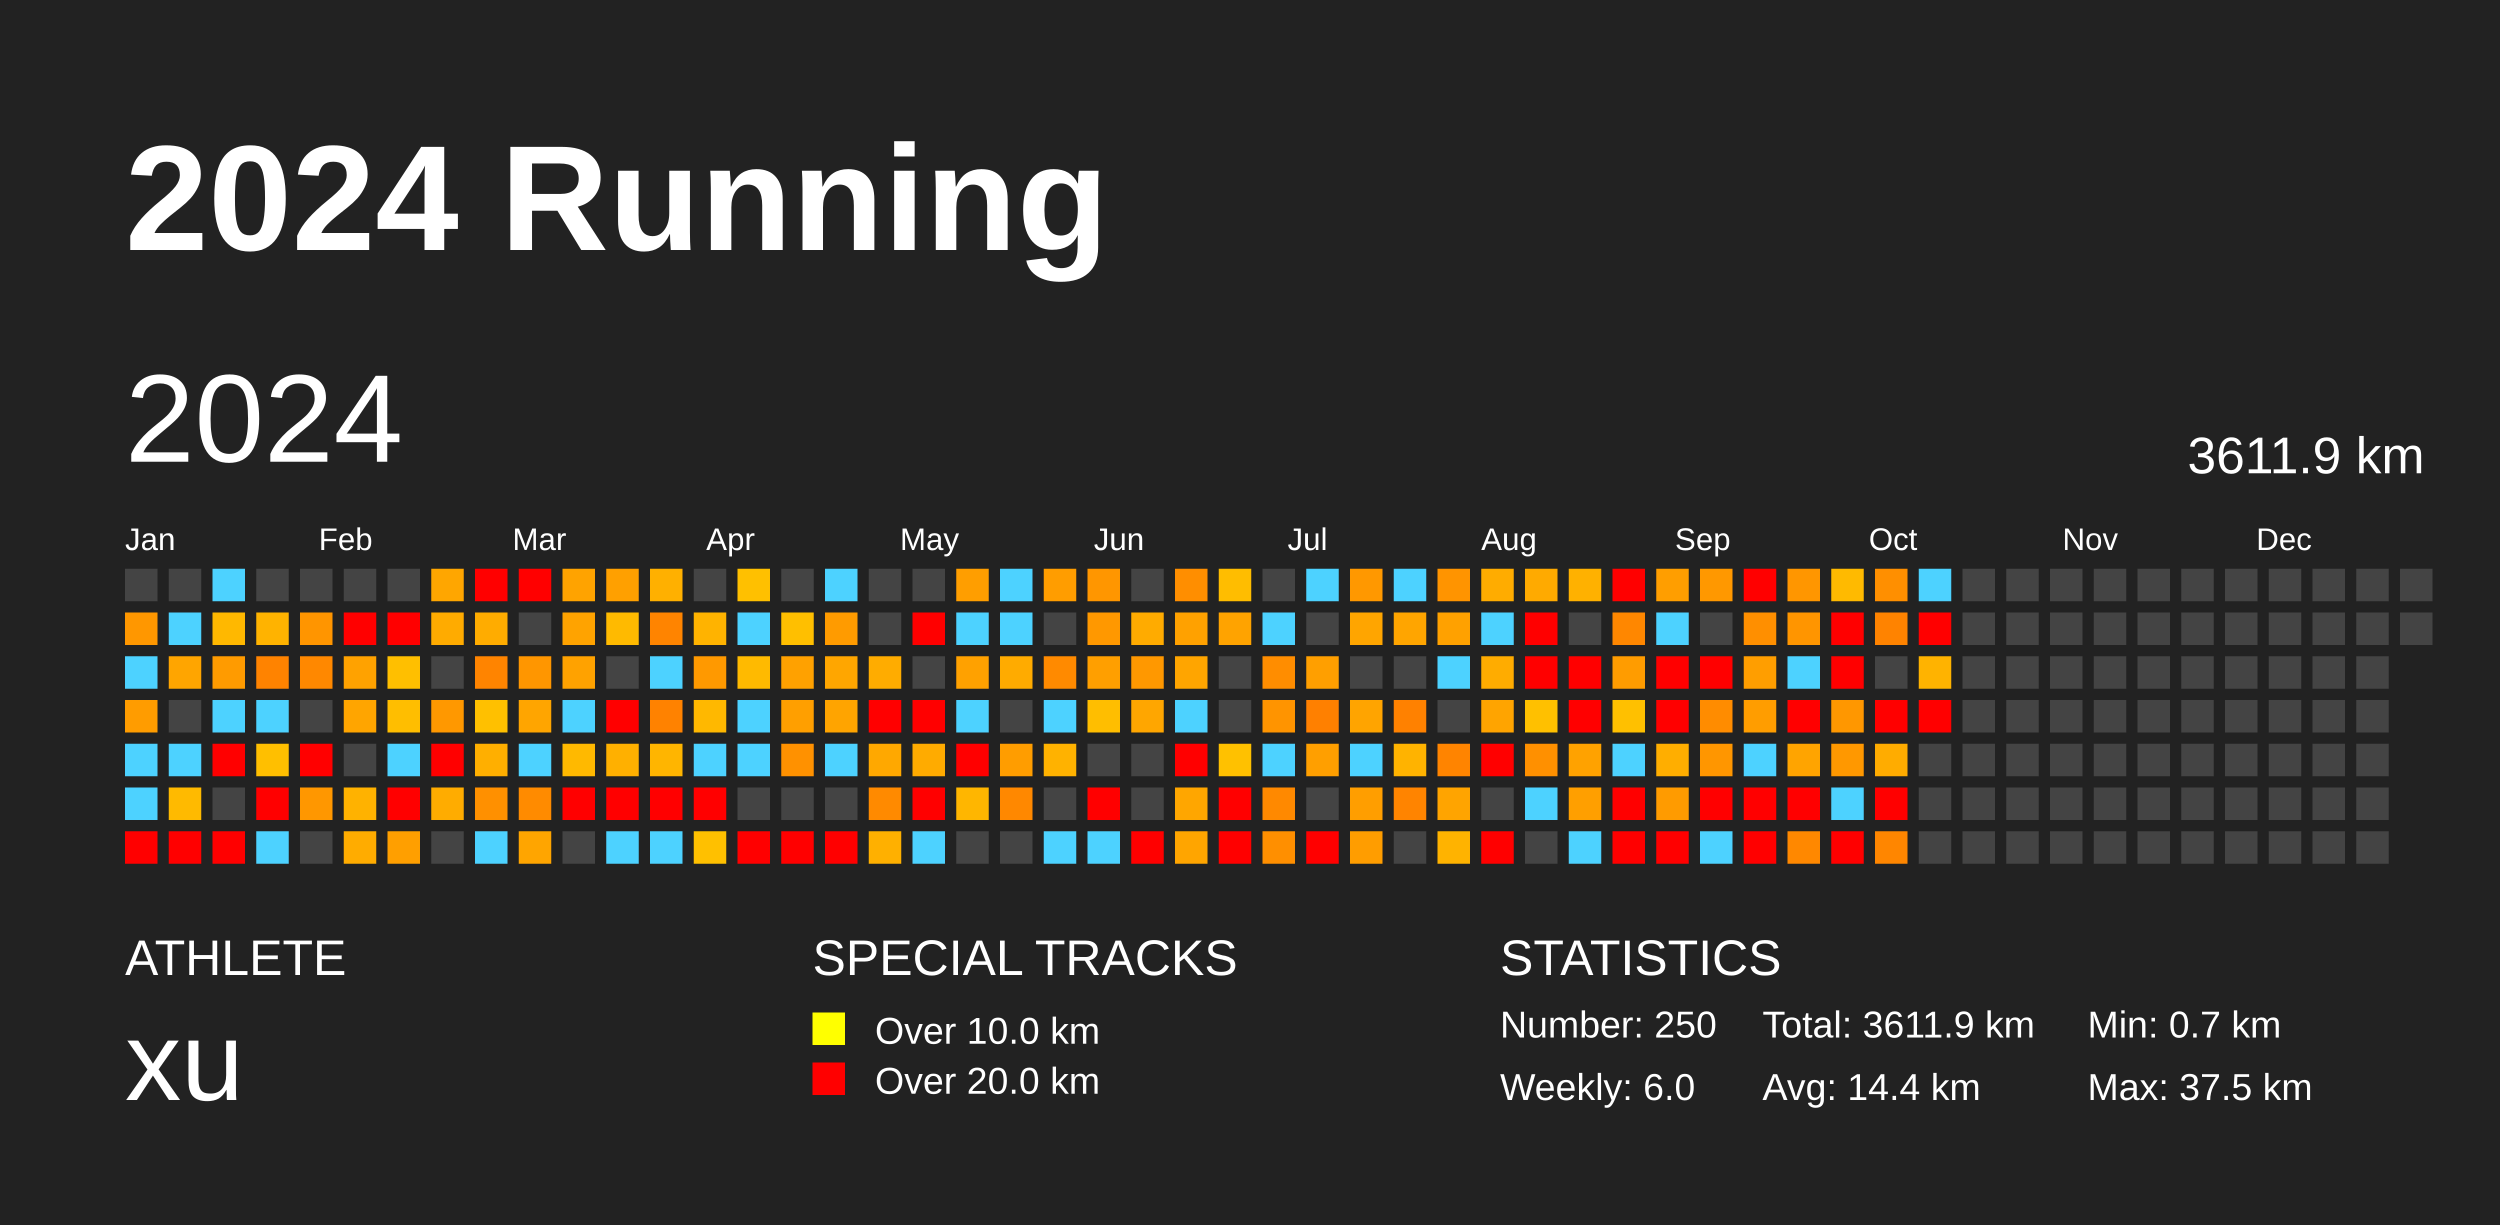
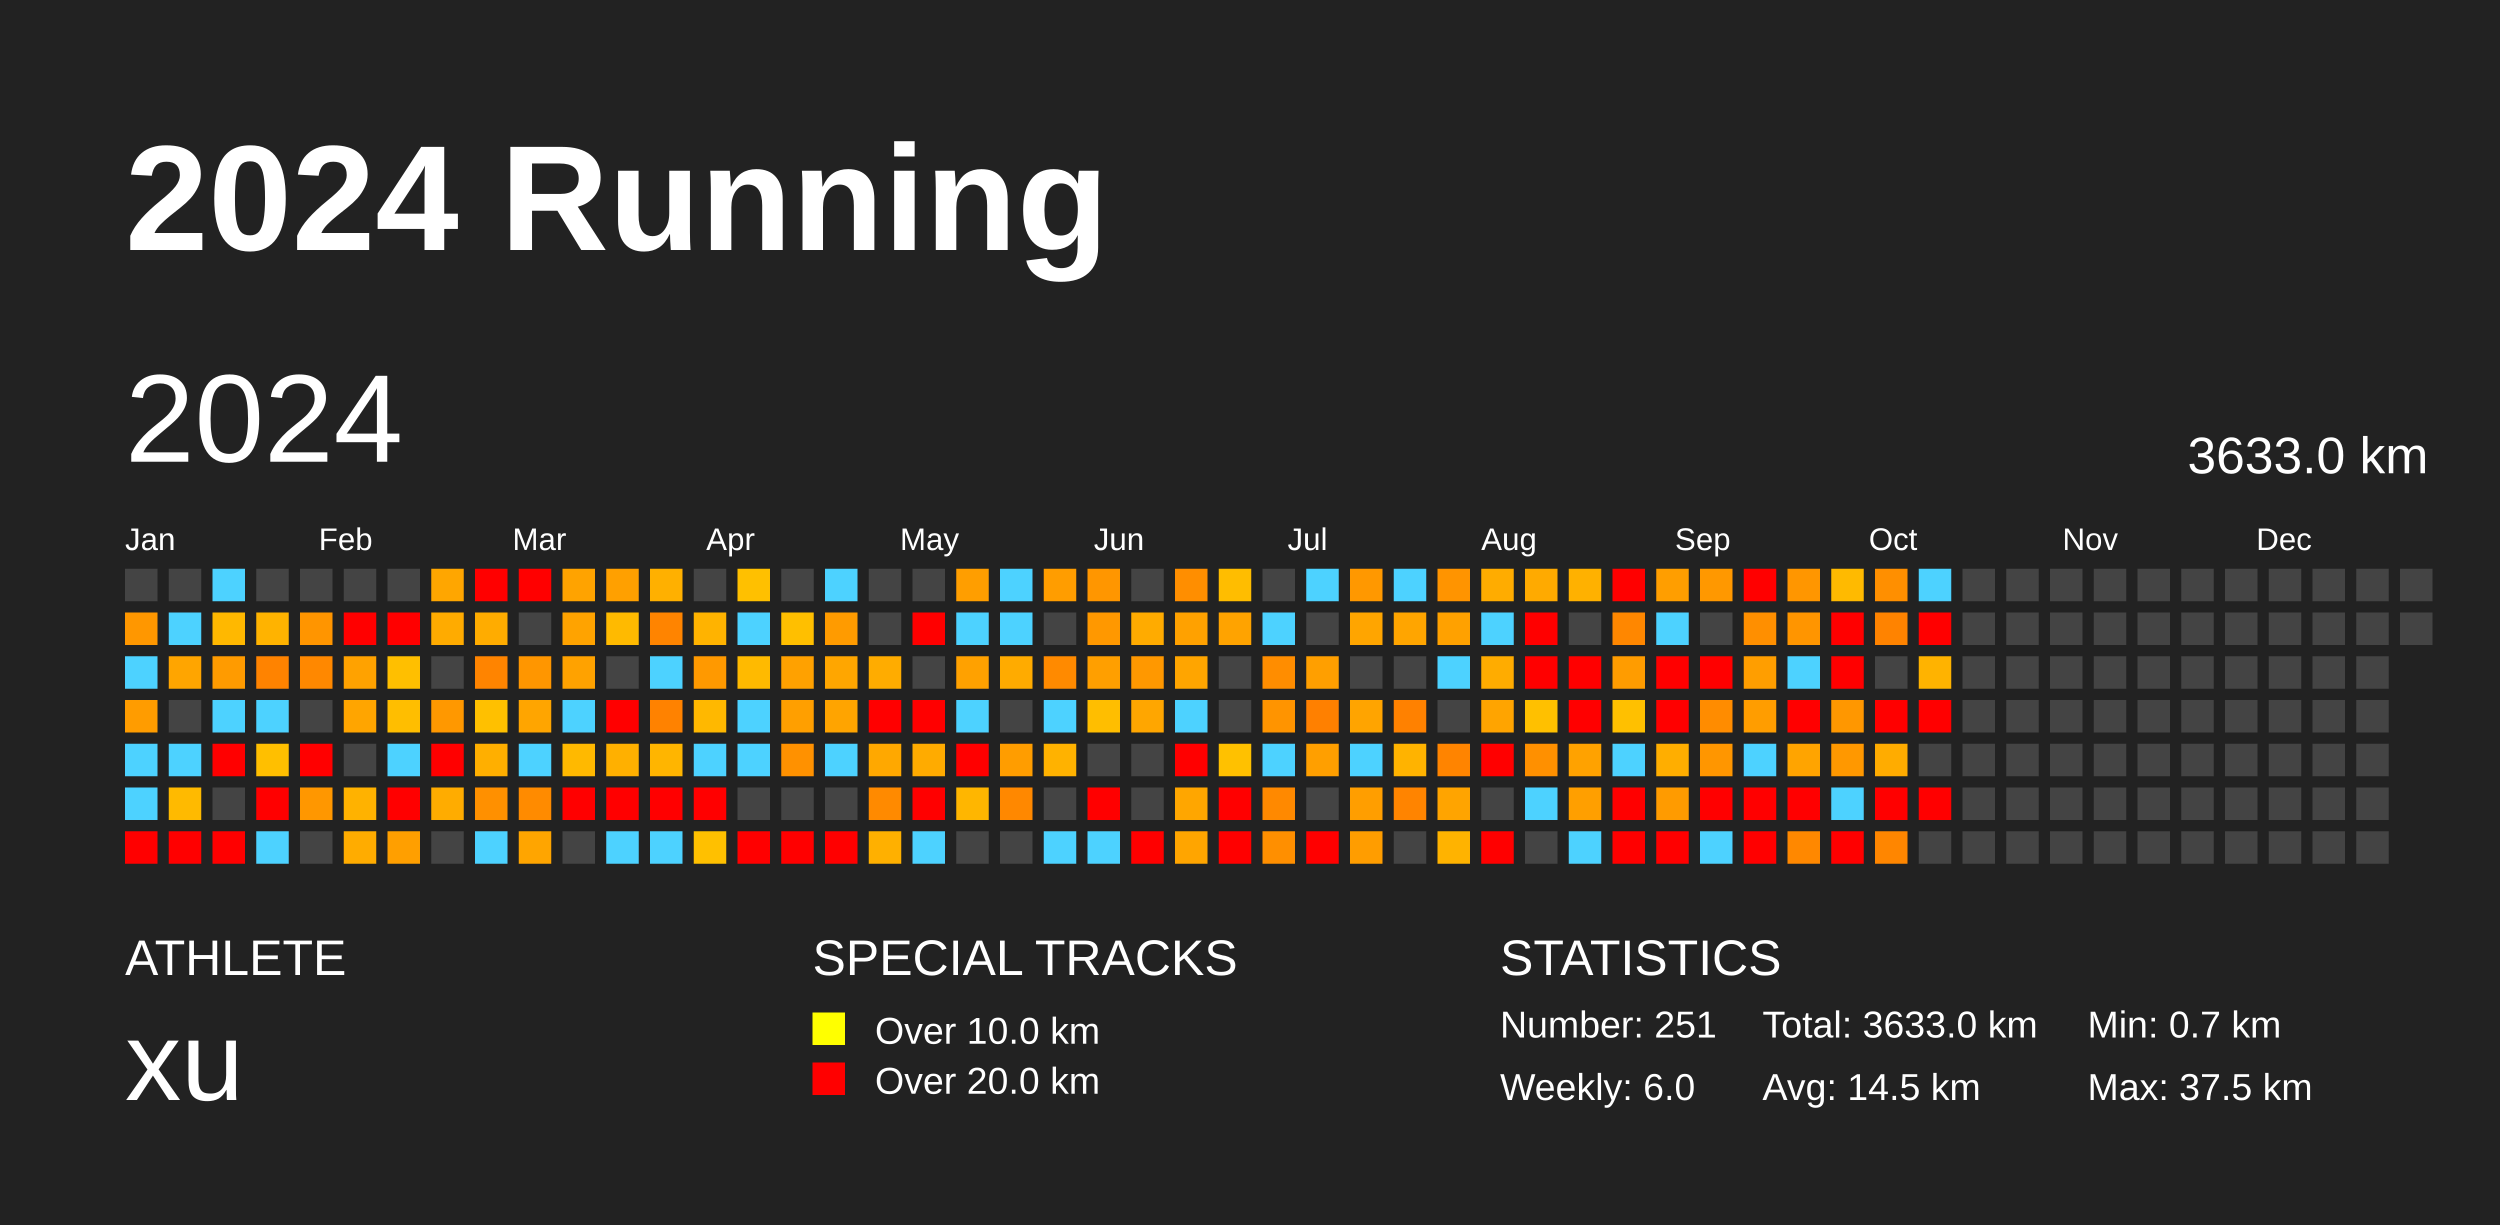
<svg xmlns="http://www.w3.org/2000/svg" baseProfile="full" height="98mm" version="1.1" viewBox="0,0,200,98" width="200mm">
  <defs />
  <rect fill="#222222" height="98" width="200" x="0" y="0" />
  <text fill="#FFFFFF" style="font-size:12px; font-family:Arial; font-weight:bold;" x="10" y="20">2024 Running</text>
  <text fill="#FFFFFF" style="font-size:4px; font-family:Arial" x="10" y="78">ATHLETE</text>
  <text fill="#FFFFFF" style="font-size:9px; font-family:Arial" x="10" y="88">xu</text>
  <text fill="#FFFFFF" style="font-size:4px; font-family:Arial" x="65" y="78">SPECIAL TRACKS</text>
  <rect fill="yellow" height="2.6" width="2.6" x="65" y="81" />
  <text fill="#FFFFFF" style="font-size:3px; font-family:Arial" x="70" y="83.5">Over 10.0 km</text>
  <rect fill="red" height="2.6" width="2.6" x="65" y="85" />
  <text fill="#FFFFFF" style="font-size:3px; font-family:Arial" x="70" y="87.5">Over 20.0 km</text>
  <text fill="#FFFFFF" style="font-size:4px; font-family:Arial" x="120" y="78">STATISTICS</text>
-   <text fill="#FFFFFF" style="font-size:3px; font-family:Arial" x="120" y="83">Number: 250</text>
+   <text fill="#FFFFFF" style="font-size:3px; font-family:Arial" x="120" y="83">Number: 251</text>
  <text fill="#FFFFFF" style="font-size:3px; font-family:Arial" x="120" y="88">Weekly: 6.0</text>
-   <text fill="#FFFFFF" style="font-size:3px; font-family:Arial" x="141" y="83">Total: 3611.9 km</text>
-   <text fill="#FFFFFF" style="font-size:3px; font-family:Arial" x="141" y="88">Avg: 14.4 km</text>
+   <text fill="#FFFFFF" style="font-size:3px; font-family:Arial" x="141" y="83">Total: 3633.0 km</text>
+   <text fill="#FFFFFF" style="font-size:3px; font-family:Arial" x="141" y="88">Avg: 14.5 km</text>
  <text fill="#FFFFFF" style="font-size:3px; font-family:Arial" x="167" y="83">Min: 0.7 km</text>
  <text fill="#FFFFFF" style="font-size:3px; font-family:Arial" x="167" y="88">Max: 37.5 km</text>
  <text dominant-baseline="hanging" fill="#FFFFFF" style="font-size:10.0px; font-family:Arial;" x="10" y="30">2024</text>
-   <text dominant-baseline="hanging" fill="#FFFFFF" style="font-size:4.125px; font-family:Arial;" x="175" y="35">3611.9 km</text>
+   <text dominant-baseline="hanging" fill="#FFFFFF" style="font-size:4.125px; font-family:Arial;" x="175" y="35">3633.0 km</text>
  <text fill="#FFFFFF" style="font-size:2.5px; font-family:Arial" x="10.0" y="44">Jan</text>
  <text fill="#FFFFFF" style="font-size:2.5px; font-family:Arial" x="25.5" y="44">Feb</text>
  <text fill="#FFFFFF" style="font-size:2.5px; font-family:Arial" x="41.0" y="44">Mar</text>
  <text fill="#FFFFFF" style="font-size:2.5px; font-family:Arial" x="56.5" y="44">Apr</text>
  <text fill="#FFFFFF" style="font-size:2.5px; font-family:Arial" x="72.0" y="44">May</text>
  <text fill="#FFFFFF" style="font-size:2.5px; font-family:Arial" x="87.5" y="44">Jun</text>
  <text fill="#FFFFFF" style="font-size:2.5px; font-family:Arial" x="103.0" y="44">Jul</text>
  <text fill="#FFFFFF" style="font-size:2.5px; font-family:Arial" x="118.5" y="44">Aug</text>
  <text fill="#FFFFFF" style="font-size:2.5px; font-family:Arial" x="134.0" y="44">Sep</text>
  <text fill="#FFFFFF" style="font-size:2.5px; font-family:Arial" x="149.5" y="44">Oct</text>
  <text fill="#FFFFFF" style="font-size:2.5px; font-family:Arial" x="165.0" y="44">Nov</text>
  <text fill="#FFFFFF" style="font-size:2.5px; font-family:Arial" x="180.5" y="44">Dec</text>
  <rect fill="#444444" height="2.6" width="2.6" x="10.0" y="45.5" />
  <rect fill="#ff9700" height="2.6" width="2.6" x="10.0" y="49.0" />
  <rect fill="#4dd2ff" height="2.6" width="2.6" x="10.0" y="52.5" />
  <rect fill="#ff9c00" height="2.6" width="2.6" x="10.0" y="56.0" />
  <rect fill="#4dd2ff" height="2.6" width="2.6" x="10.0" y="59.5" />
  <rect fill="#4dd2ff" height="2.6" width="2.6" x="10.0" y="63.0" />
  <rect fill="red" height="2.6" width="2.6" x="10.0" y="66.5" />
  <rect fill="#444444" height="2.6" width="2.6" x="13.5" y="45.5" />
  <rect fill="#4dd2ff" height="2.6" width="2.6" x="13.5" y="49.0" />
  <rect fill="#ffa500" height="2.6" width="2.6" x="13.5" y="52.5" />
  <rect fill="#444444" height="2.6" width="2.6" x="13.5" y="56.0" />
  <rect fill="#4dd2ff" height="2.6" width="2.6" x="13.5" y="59.5" />
  <rect fill="#ffba00" height="2.6" width="2.6" x="13.5" y="63.0" />
  <rect fill="red" height="2.6" width="2.6" x="13.5" y="66.5" />
  <rect fill="#4dd2ff" height="2.6" width="2.6" x="17.0" y="45.5" />
  <rect fill="#ffb800" height="2.6" width="2.6" x="17.0" y="49.0" />
  <rect fill="#ff9b00" height="2.6" width="2.6" x="17.0" y="52.5" />
  <rect fill="#4dd2ff" height="2.6" width="2.6" x="17.0" y="56.0" />
  <rect fill="red" height="2.6" width="2.6" x="17.0" y="59.5" />
  <rect fill="#444444" height="2.6" width="2.6" x="17.0" y="63.0" />
  <rect fill="red" height="2.6" width="2.6" x="17.0" y="66.5" />
  <rect fill="#444444" height="2.6" width="2.6" x="20.5" y="45.5" />
  <rect fill="#ffb300" height="2.6" width="2.6" x="20.5" y="49.0" />
  <rect fill="#ff8300" height="2.6" width="2.6" x="20.5" y="52.5" />
  <rect fill="#4dd2ff" height="2.6" width="2.6" x="20.5" y="56.0" />
  <rect fill="#ffbf00" height="2.6" width="2.6" x="20.5" y="59.5" />
  <rect fill="red" height="2.6" width="2.6" x="20.5" y="63.0" />
  <rect fill="#4dd2ff" height="2.6" width="2.6" x="20.5" y="66.5" />
  <rect fill="#444444" height="2.6" width="2.6" x="24.0" y="45.5" />
  <rect fill="#ff9500" height="2.6" width="2.6" x="24.0" y="49.0" />
  <rect fill="#ff8800" height="2.6" width="2.6" x="24.0" y="52.5" />
  <rect fill="#444444" height="2.6" width="2.6" x="24.0" y="56.0" />
  <rect fill="red" height="2.6" width="2.6" x="24.0" y="59.5" />
  <rect fill="#ff9700" height="2.6" width="2.6" x="24.0" y="63.0" />
  <rect fill="#444444" height="2.6" width="2.6" x="24.0" y="66.5" />
  <rect fill="#444444" height="2.6" width="2.6" x="27.5" y="45.5" />
  <rect fill="red" height="2.6" width="2.6" x="27.5" y="49.0" />
  <rect fill="#ffa200" height="2.6" width="2.6" x="27.5" y="52.5" />
  <rect fill="#ffa500" height="2.6" width="2.6" x="27.5" y="56.0" />
  <rect fill="#444444" height="2.6" width="2.6" x="27.5" y="59.5" />
  <rect fill="#ffb200" height="2.6" width="2.6" x="27.5" y="63.0" />
  <rect fill="#ffac00" height="2.6" width="2.6" x="27.5" y="66.5" />
  <rect fill="#444444" height="2.6" width="2.6" x="31.0" y="45.5" />
  <rect fill="red" height="2.6" width="2.6" x="31.0" y="49.0" />
  <rect fill="#ffbf00" height="2.6" width="2.6" x="31.0" y="52.5" />
  <rect fill="#ffbe00" height="2.6" width="2.6" x="31.0" y="56.0" />
  <rect fill="#4dd2ff" height="2.6" width="2.6" x="31.0" y="59.5" />
  <rect fill="red" height="2.6" width="2.6" x="31.0" y="63.0" />
  <rect fill="#ff9f00" height="2.6" width="2.6" x="31.0" y="66.5" />
  <rect fill="#ffa600" height="2.6" width="2.6" x="34.5" y="45.5" />
  <rect fill="#ffab00" height="2.6" width="2.6" x="34.5" y="49.0" />
  <rect fill="#444444" height="2.6" width="2.6" x="34.5" y="52.5" />
  <rect fill="#ff9800" height="2.6" width="2.6" x="34.5" y="56.0" />
  <rect fill="red" height="2.6" width="2.6" x="34.5" y="59.5" />
  <rect fill="#ffac00" height="2.6" width="2.6" x="34.5" y="63.0" />
  <rect fill="#444444" height="2.6" width="2.6" x="34.5" y="66.5" />
  <rect fill="red" height="2.6" width="2.6" x="38.0" y="45.5" />
  <rect fill="#ffac00" height="2.6" width="2.6" x="38.0" y="49.0" />
  <rect fill="#ff8400" height="2.6" width="2.6" x="38.0" y="52.5" />
  <rect fill="#ffc000" height="2.6" width="2.6" x="38.0" y="56.0" />
  <rect fill="#ffaf00" height="2.6" width="2.6" x="38.0" y="59.5" />
  <rect fill="#ff9000" height="2.6" width="2.6" x="38.0" y="63.0" />
  <rect fill="#4dd2ff" height="2.6" width="2.6" x="38.0" y="66.5" />
  <rect fill="red" height="2.6" width="2.6" x="41.5" y="45.5" />
  <rect fill="#444444" height="2.6" width="2.6" x="41.5" y="49.0" />
  <rect fill="#ff9600" height="2.6" width="2.6" x="41.5" y="52.5" />
  <rect fill="#ffa500" height="2.6" width="2.6" x="41.5" y="56.0" />
  <rect fill="#4dd2ff" height="2.6" width="2.6" x="41.5" y="59.5" />
  <rect fill="#ff8b00" height="2.6" width="2.6" x="41.5" y="63.0" />
  <rect fill="#ffa500" height="2.6" width="2.6" x="41.5" y="66.5" />
  <rect fill="#ffa300" height="2.6" width="2.6" x="45.0" y="45.5" />
  <rect fill="#ffa300" height="2.6" width="2.6" x="45.0" y="49.0" />
  <rect fill="#ffa200" height="2.6" width="2.6" x="45.0" y="52.5" />
  <rect fill="#4dd2ff" height="2.6" width="2.6" x="45.0" y="56.0" />
  <rect fill="#ffb900" height="2.6" width="2.6" x="45.0" y="59.5" />
  <rect fill="red" height="2.6" width="2.6" x="45.0" y="63.0" />
  <rect fill="#444444" height="2.6" width="2.6" x="45.0" y="66.5" />
  <rect fill="#ffa000" height="2.6" width="2.6" x="48.5" y="45.5" />
  <rect fill="#ffba00" height="2.6" width="2.6" x="48.5" y="49.0" />
  <rect fill="#444444" height="2.6" width="2.6" x="48.5" y="52.5" />
  <rect fill="red" height="2.6" width="2.6" x="48.5" y="56.0" />
  <rect fill="#ffb000" height="2.6" width="2.6" x="48.5" y="59.5" />
  <rect fill="red" height="2.6" width="2.6" x="48.5" y="63.0" />
  <rect fill="#4dd2ff" height="2.6" width="2.6" x="48.5" y="66.5" />
  <rect fill="#ffb000" height="2.6" width="2.6" x="52.0" y="45.5" />
  <rect fill="#ff8400" height="2.6" width="2.6" x="52.0" y="49.0" />
  <rect fill="#4dd2ff" height="2.6" width="2.6" x="52.0" y="52.5" />
  <rect fill="#ff8200" height="2.6" width="2.6" x="52.0" y="56.0" />
  <rect fill="#ffb500" height="2.6" width="2.6" x="52.0" y="59.5" />
  <rect fill="red" height="2.6" width="2.6" x="52.0" y="63.0" />
  <rect fill="#4dd2ff" height="2.6" width="2.6" x="52.0" y="66.5" />
  <rect fill="#444444" height="2.6" width="2.6" x="55.5" y="45.5" />
  <rect fill="#ffb300" height="2.6" width="2.6" x="55.5" y="49.0" />
  <rect fill="#ff9900" height="2.6" width="2.6" x="55.5" y="52.5" />
  <rect fill="#ffb800" height="2.6" width="2.6" x="55.5" y="56.0" />
  <rect fill="#4dd2ff" height="2.6" width="2.6" x="55.5" y="59.5" />
  <rect fill="red" height="2.6" width="2.6" x="55.5" y="63.0" />
  <rect fill="#ffc000" height="2.6" width="2.6" x="55.5" y="66.5" />
  <rect fill="#ffc000" height="2.6" width="2.6" x="59.0" y="45.5" />
  <rect fill="#4dd2ff" height="2.6" width="2.6" x="59.0" y="49.0" />
  <rect fill="#ffba00" height="2.6" width="2.6" x="59.0" y="52.5" />
  <rect fill="#4dd2ff" height="2.6" width="2.6" x="59.0" y="56.0" />
  <rect fill="#4dd2ff" height="2.6" width="2.6" x="59.0" y="59.5" />
  <rect fill="#444444" height="2.6" width="2.6" x="59.0" y="63.0" />
  <rect fill="red" height="2.6" width="2.6" x="59.0" y="66.5" />
  <rect fill="#444444" height="2.6" width="2.6" x="62.5" y="45.5" />
  <rect fill="#ffbf00" height="2.6" width="2.6" x="62.5" y="49.0" />
  <rect fill="#ffa100" height="2.6" width="2.6" x="62.5" y="52.5" />
  <rect fill="#ff9f00" height="2.6" width="2.6" x="62.5" y="56.0" />
  <rect fill="#ff9100" height="2.6" width="2.6" x="62.5" y="59.5" />
  <rect fill="#444444" height="2.6" width="2.6" x="62.5" y="63.0" />
  <rect fill="red" height="2.6" width="2.6" x="62.5" y="66.5" />
  <rect fill="#4dd2ff" height="2.6" width="2.6" x="66.0" y="45.5" />
  <rect fill="#ff9b00" height="2.6" width="2.6" x="66.0" y="49.0" />
  <rect fill="#ffa600" height="2.6" width="2.6" x="66.0" y="52.5" />
  <rect fill="#ffa400" height="2.6" width="2.6" x="66.0" y="56.0" />
  <rect fill="#4dd2ff" height="2.6" width="2.6" x="66.0" y="59.5" />
  <rect fill="#444444" height="2.6" width="2.6" x="66.0" y="63.0" />
  <rect fill="red" height="2.6" width="2.6" x="66.0" y="66.5" />
  <rect fill="#444444" height="2.6" width="2.6" x="69.5" y="45.5" />
  <rect fill="#444444" height="2.6" width="2.6" x="69.5" y="49.0" />
  <rect fill="#ffac00" height="2.6" width="2.6" x="69.5" y="52.5" />
  <rect fill="red" height="2.6" width="2.6" x="69.5" y="56.0" />
  <rect fill="#ffa800" height="2.6" width="2.6" x="69.5" y="59.5" />
  <rect fill="#ff8a00" height="2.6" width="2.6" x="69.5" y="63.0" />
  <rect fill="#ffb000" height="2.6" width="2.6" x="69.5" y="66.5" />
  <rect fill="#444444" height="2.6" width="2.6" x="73.0" y="45.5" />
  <rect fill="red" height="2.6" width="2.6" x="73.0" y="49.0" />
  <rect fill="#444444" height="2.6" width="2.6" x="73.0" y="52.5" />
  <rect fill="red" height="2.6" width="2.6" x="73.0" y="56.0" />
  <rect fill="#ffab00" height="2.6" width="2.6" x="73.0" y="59.5" />
  <rect fill="red" height="2.6" width="2.6" x="73.0" y="63.0" />
  <rect fill="#4dd2ff" height="2.6" width="2.6" x="73.0" y="66.5" />
  <rect fill="#ff9e00" height="2.6" width="2.6" x="76.5" y="45.5" />
  <rect fill="#4dd2ff" height="2.6" width="2.6" x="76.5" y="49.0" />
  <rect fill="#ffa100" height="2.6" width="2.6" x="76.5" y="52.5" />
  <rect fill="#4dd2ff" height="2.6" width="2.6" x="76.5" y="56.0" />
  <rect fill="red" height="2.6" width="2.6" x="76.5" y="59.5" />
  <rect fill="#ffb600" height="2.6" width="2.6" x="76.5" y="63.0" />
  <rect fill="#444444" height="2.6" width="2.6" x="76.5" y="66.5" />
  <rect fill="#4dd2ff" height="2.6" width="2.6" x="80.0" y="45.5" />
  <rect fill="#4dd2ff" height="2.6" width="2.6" x="80.0" y="49.0" />
  <rect fill="#ffab00" height="2.6" width="2.6" x="80.0" y="52.5" />
  <rect fill="#444444" height="2.6" width="2.6" x="80.0" y="56.0" />
  <rect fill="#ff9d00" height="2.6" width="2.6" x="80.0" y="59.5" />
  <rect fill="#ff8800" height="2.6" width="2.6" x="80.0" y="63.0" />
  <rect fill="#444444" height="2.6" width="2.6" x="80.0" y="66.5" />
  <rect fill="#ff9d00" height="2.6" width="2.6" x="83.5" y="45.5" />
  <rect fill="#444444" height="2.6" width="2.6" x="83.5" y="49.0" />
  <rect fill="#ff8a00" height="2.6" width="2.6" x="83.5" y="52.5" />
  <rect fill="#4dd2ff" height="2.6" width="2.6" x="83.5" y="56.0" />
  <rect fill="#ffb200" height="2.6" width="2.6" x="83.5" y="59.5" />
  <rect fill="#444444" height="2.6" width="2.6" x="83.5" y="63.0" />
  <rect fill="#4dd2ff" height="2.6" width="2.6" x="83.5" y="66.5" />
  <rect fill="#ff9600" height="2.6" width="2.6" x="87.0" y="45.5" />
  <rect fill="#ff9800" height="2.6" width="2.6" x="87.0" y="49.0" />
  <rect fill="#ff9f00" height="2.6" width="2.6" x="87.0" y="52.5" />
  <rect fill="#ffbe00" height="2.6" width="2.6" x="87.0" y="56.0" />
  <rect fill="#444444" height="2.6" width="2.6" x="87.0" y="59.5" />
  <rect fill="red" height="2.6" width="2.6" x="87.0" y="63.0" />
  <rect fill="#4dd2ff" height="2.6" width="2.6" x="87.0" y="66.5" />
  <rect fill="#444444" height="2.6" width="2.6" x="90.5" y="45.5" />
  <rect fill="#ffab00" height="2.6" width="2.6" x="90.5" y="49.0" />
  <rect fill="#ff9800" height="2.6" width="2.6" x="90.5" y="52.5" />
  <rect fill="#ffa600" height="2.6" width="2.6" x="90.5" y="56.0" />
  <rect fill="#444444" height="2.6" width="2.6" x="90.5" y="59.5" />
  <rect fill="#444444" height="2.6" width="2.6" x="90.5" y="63.0" />
  <rect fill="red" height="2.6" width="2.6" x="90.5" y="66.5" />
  <rect fill="#ff8e00" height="2.6" width="2.6" x="94.0" y="45.5" />
  <rect fill="#ffa100" height="2.6" width="2.6" x="94.0" y="49.0" />
  <rect fill="#ffa500" height="2.6" width="2.6" x="94.0" y="52.5" />
  <rect fill="#4dd2ff" height="2.6" width="2.6" x="94.0" y="56.0" />
  <rect fill="red" height="2.6" width="2.6" x="94.0" y="59.5" />
  <rect fill="#ffa600" height="2.6" width="2.6" x="94.0" y="63.0" />
  <rect fill="#ffa500" height="2.6" width="2.6" x="94.0" y="66.5" />
  <rect fill="#ffbd00" height="2.6" width="2.6" x="97.5" y="45.5" />
  <rect fill="#ffa300" height="2.6" width="2.6" x="97.5" y="49.0" />
  <rect fill="#444444" height="2.6" width="2.6" x="97.5" y="52.5" />
  <rect fill="#444444" height="2.6" width="2.6" x="97.5" y="56.0" />
  <rect fill="#ffc100" height="2.6" width="2.6" x="97.5" y="59.5" />
  <rect fill="red" height="2.6" width="2.6" x="97.5" y="63.0" />
  <rect fill="red" height="2.6" width="2.6" x="97.5" y="66.5" />
  <rect fill="#444444" height="2.6" width="2.6" x="101.0" y="45.5" />
  <rect fill="#4dd2ff" height="2.6" width="2.6" x="101.0" y="49.0" />
  <rect fill="#ff8d00" height="2.6" width="2.6" x="101.0" y="52.5" />
  <rect fill="#ff9400" height="2.6" width="2.6" x="101.0" y="56.0" />
  <rect fill="#4dd2ff" height="2.6" width="2.6" x="101.0" y="59.5" />
  <rect fill="#ff8900" height="2.6" width="2.6" x="101.0" y="63.0" />
  <rect fill="#ff8f00" height="2.6" width="2.6" x="101.0" y="66.5" />
  <rect fill="#4dd2ff" height="2.6" width="2.6" x="104.5" y="45.5" />
  <rect fill="#444444" height="2.6" width="2.6" x="104.5" y="49.0" />
  <rect fill="#ff9f00" height="2.6" width="2.6" x="104.5" y="52.5" />
  <rect fill="#ff8000" height="2.6" width="2.6" x="104.5" y="56.0" />
  <rect fill="#ff9f00" height="2.6" width="2.6" x="104.5" y="59.5" />
  <rect fill="#444444" height="2.6" width="2.6" x="104.5" y="63.0" />
  <rect fill="red" height="2.6" width="2.6" x="104.5" y="66.5" />
  <rect fill="#ff9800" height="2.6" width="2.6" x="108.0" y="45.5" />
  <rect fill="#ffa500" height="2.6" width="2.6" x="108.0" y="49.0" />
  <rect fill="#444444" height="2.6" width="2.6" x="108.0" y="52.5" />
  <rect fill="#ffa400" height="2.6" width="2.6" x="108.0" y="56.0" />
  <rect fill="#4dd2ff" height="2.6" width="2.6" x="108.0" y="59.5" />
  <rect fill="#ff9e00" height="2.6" width="2.6" x="108.0" y="63.0" />
  <rect fill="#ff9d00" height="2.6" width="2.6" x="108.0" y="66.5" />
  <rect fill="#4dd2ff" height="2.6" width="2.6" x="111.5" y="45.5" />
  <rect fill="#ffa500" height="2.6" width="2.6" x="111.5" y="49.0" />
  <rect fill="#444444" height="2.6" width="2.6" x="111.5" y="52.5" />
  <rect fill="#ff8100" height="2.6" width="2.6" x="111.5" y="56.0" />
  <rect fill="#ffb300" height="2.6" width="2.6" x="111.5" y="59.5" />
  <rect fill="#ff8400" height="2.6" width="2.6" x="111.5" y="63.0" />
  <rect fill="#444444" height="2.6" width="2.6" x="111.5" y="66.5" />
  <rect fill="#ff9400" height="2.6" width="2.6" x="115.0" y="45.5" />
  <rect fill="#ffa100" height="2.6" width="2.6" x="115.0" y="49.0" />
  <rect fill="#4dd2ff" height="2.6" width="2.6" x="115.0" y="52.5" />
  <rect fill="#444444" height="2.6" width="2.6" x="115.0" y="56.0" />
  <rect fill="#ff8400" height="2.6" width="2.6" x="115.0" y="59.5" />
  <rect fill="#ffa400" height="2.6" width="2.6" x="115.0" y="63.0" />
  <rect fill="#ffb300" height="2.6" width="2.6" x="115.0" y="66.5" />
  <rect fill="#ffac00" height="2.6" width="2.6" x="118.5" y="45.5" />
  <rect fill="#4dd2ff" height="2.6" width="2.6" x="118.5" y="49.0" />
  <rect fill="#ffac00" height="2.6" width="2.6" x="118.5" y="52.5" />
  <rect fill="#ffa400" height="2.6" width="2.6" x="118.5" y="56.0" />
  <rect fill="red" height="2.6" width="2.6" x="118.5" y="59.5" />
  <rect fill="#444444" height="2.6" width="2.6" x="118.5" y="63.0" />
  <rect fill="red" height="2.6" width="2.6" x="118.5" y="66.5" />
  <rect fill="#ffaa00" height="2.6" width="2.6" x="122.0" y="45.5" />
  <rect fill="red" height="2.6" width="2.6" x="122.0" y="49.0" />
  <rect fill="red" height="2.6" width="2.6" x="122.0" y="52.5" />
  <rect fill="#ffc000" height="2.6" width="2.6" x="122.0" y="56.0" />
  <rect fill="#ff9000" height="2.6" width="2.6" x="122.0" y="59.5" />
  <rect fill="#4dd2ff" height="2.6" width="2.6" x="122.0" y="63.0" />
  <rect fill="#444444" height="2.6" width="2.6" x="122.0" y="66.5" />
  <rect fill="#ffb100" height="2.6" width="2.6" x="125.5" y="45.5" />
  <rect fill="#444444" height="2.6" width="2.6" x="125.5" y="49.0" />
  <rect fill="red" height="2.6" width="2.6" x="125.5" y="52.5" />
  <rect fill="red" height="2.6" width="2.6" x="125.5" y="56.0" />
  <rect fill="#ffa200" height="2.6" width="2.6" x="125.5" y="59.5" />
  <rect fill="#ff9f00" height="2.6" width="2.6" x="125.5" y="63.0" />
  <rect fill="#4dd2ff" height="2.6" width="2.6" x="125.5" y="66.5" />
  <rect fill="red" height="2.6" width="2.6" x="129.0" y="45.5" />
  <rect fill="#ff8700" height="2.6" width="2.6" x="129.0" y="49.0" />
  <rect fill="#ff9c00" height="2.6" width="2.6" x="129.0" y="52.5" />
  <rect fill="#ffc000" height="2.6" width="2.6" x="129.0" y="56.0" />
  <rect fill="#4dd2ff" height="2.6" width="2.6" x="129.0" y="59.5" />
  <rect fill="red" height="2.6" width="2.6" x="129.0" y="63.0" />
  <rect fill="red" height="2.6" width="2.6" x="129.0" y="66.5" />
  <rect fill="#ff9e00" height="2.6" width="2.6" x="132.5" y="45.5" />
  <rect fill="#4dd2ff" height="2.6" width="2.6" x="132.5" y="49.0" />
  <rect fill="red" height="2.6" width="2.6" x="132.5" y="52.5" />
  <rect fill="red" height="2.6" width="2.6" x="132.5" y="56.0" />
  <rect fill="#ffae00" height="2.6" width="2.6" x="132.5" y="59.5" />
  <rect fill="#ff9b00" height="2.6" width="2.6" x="132.5" y="63.0" />
  <rect fill="red" height="2.6" width="2.6" x="132.5" y="66.5" />
  <rect fill="#ff9800" height="2.6" width="2.6" x="136.0" y="45.5" />
  <rect fill="#444444" height="2.6" width="2.6" x="136.0" y="49.0" />
  <rect fill="red" height="2.6" width="2.6" x="136.0" y="52.5" />
  <rect fill="#ff8c00" height="2.6" width="2.6" x="136.0" y="56.0" />
  <rect fill="#ff9600" height="2.6" width="2.6" x="136.0" y="59.5" />
  <rect fill="red" height="2.6" width="2.6" x="136.0" y="63.0" />
  <rect fill="#4dd2ff" height="2.6" width="2.6" x="136.0" y="66.5" />
  <rect fill="red" height="2.6" width="2.6" x="139.5" y="45.5" />
  <rect fill="#ff8f00" height="2.6" width="2.6" x="139.5" y="49.0" />
  <rect fill="#ff9e00" height="2.6" width="2.6" x="139.5" y="52.5" />
  <rect fill="#ff9d00" height="2.6" width="2.6" x="139.5" y="56.0" />
  <rect fill="#4dd2ff" height="2.6" width="2.6" x="139.5" y="59.5" />
  <rect fill="red" height="2.6" width="2.6" x="139.5" y="63.0" />
  <rect fill="red" height="2.6" width="2.6" x="139.5" y="66.5" />
  <rect fill="#ff9600" height="2.6" width="2.6" x="143.0" y="45.5" />
  <rect fill="#ff9500" height="2.6" width="2.6" x="143.0" y="49.0" />
  <rect fill="#4dd2ff" height="2.6" width="2.6" x="143.0" y="52.5" />
  <rect fill="red" height="2.6" width="2.6" x="143.0" y="56.0" />
  <rect fill="#ffa400" height="2.6" width="2.6" x="143.0" y="59.5" />
  <rect fill="red" height="2.6" width="2.6" x="143.0" y="63.0" />
  <rect fill="#ff8800" height="2.6" width="2.6" x="143.0" y="66.5" />
  <rect fill="#ffba00" height="2.6" width="2.6" x="146.5" y="45.5" />
  <rect fill="red" height="2.6" width="2.6" x="146.5" y="49.0" />
  <rect fill="red" height="2.6" width="2.6" x="146.5" y="52.5" />
  <rect fill="#ff9700" height="2.6" width="2.6" x="146.5" y="56.0" />
  <rect fill="#ff9800" height="2.6" width="2.6" x="146.5" y="59.5" />
  <rect fill="#4dd2ff" height="2.6" width="2.6" x="146.5" y="63.0" />
  <rect fill="red" height="2.6" width="2.6" x="146.5" y="66.5" />
  <rect fill="#ff8f00" height="2.6" width="2.6" x="150.0" y="45.5" />
  <rect fill="#ff8300" height="2.6" width="2.6" x="150.0" y="49.0" />
  <rect fill="#444444" height="2.6" width="2.6" x="150.0" y="52.5" />
  <rect fill="red" height="2.6" width="2.6" x="150.0" y="56.0" />
  <rect fill="#ffac00" height="2.6" width="2.6" x="150.0" y="59.5" />
  <rect fill="red" height="2.6" width="2.6" x="150.0" y="63.0" />
  <rect fill="#ff8600" height="2.6" width="2.6" x="150.0" y="66.5" />
  <rect fill="#4dd2ff" height="2.6" width="2.6" x="153.5" y="45.5" />
  <rect fill="red" height="2.6" width="2.6" x="153.5" y="49.0" />
  <rect fill="#ffb300" height="2.6" width="2.6" x="153.5" y="52.5" />
  <rect fill="red" height="2.6" width="2.6" x="153.5" y="56.0" />
  <rect fill="#444444" height="2.6" width="2.6" x="153.5" y="59.5" />
-   <rect fill="#444444" height="2.6" width="2.6" x="153.5" y="63.0" />
+   <rect fill="red" height="2.6" width="2.6" x="153.5" y="63.0" />
  <rect fill="#444444" height="2.6" width="2.6" x="153.5" y="66.5" />
  <rect fill="#444444" height="2.6" width="2.6" x="157.0" y="45.5" />
  <rect fill="#444444" height="2.6" width="2.6" x="157.0" y="49.0" />
  <rect fill="#444444" height="2.6" width="2.6" x="157.0" y="52.5" />
  <rect fill="#444444" height="2.6" width="2.6" x="157.0" y="56.0" />
  <rect fill="#444444" height="2.6" width="2.6" x="157.0" y="59.5" />
  <rect fill="#444444" height="2.6" width="2.6" x="157.0" y="63.0" />
  <rect fill="#444444" height="2.6" width="2.6" x="157.0" y="66.5" />
  <rect fill="#444444" height="2.6" width="2.6" x="160.5" y="45.5" />
  <rect fill="#444444" height="2.6" width="2.6" x="160.5" y="49.0" />
  <rect fill="#444444" height="2.6" width="2.6" x="160.5" y="52.5" />
  <rect fill="#444444" height="2.6" width="2.6" x="160.5" y="56.0" />
  <rect fill="#444444" height="2.6" width="2.6" x="160.5" y="59.5" />
  <rect fill="#444444" height="2.6" width="2.6" x="160.5" y="63.0" />
  <rect fill="#444444" height="2.6" width="2.6" x="160.5" y="66.5" />
  <rect fill="#444444" height="2.6" width="2.6" x="164.0" y="45.5" />
  <rect fill="#444444" height="2.6" width="2.6" x="164.0" y="49.0" />
  <rect fill="#444444" height="2.6" width="2.6" x="164.0" y="52.5" />
  <rect fill="#444444" height="2.6" width="2.6" x="164.0" y="56.0" />
  <rect fill="#444444" height="2.6" width="2.6" x="164.0" y="59.5" />
  <rect fill="#444444" height="2.6" width="2.6" x="164.0" y="63.0" />
  <rect fill="#444444" height="2.6" width="2.6" x="164.0" y="66.5" />
  <rect fill="#444444" height="2.6" width="2.6" x="167.5" y="45.5" />
  <rect fill="#444444" height="2.6" width="2.6" x="167.5" y="49.0" />
  <rect fill="#444444" height="2.6" width="2.6" x="167.5" y="52.5" />
  <rect fill="#444444" height="2.6" width="2.6" x="167.5" y="56.0" />
  <rect fill="#444444" height="2.6" width="2.6" x="167.5" y="59.5" />
  <rect fill="#444444" height="2.6" width="2.6" x="167.5" y="63.0" />
  <rect fill="#444444" height="2.6" width="2.6" x="167.5" y="66.5" />
  <rect fill="#444444" height="2.6" width="2.6" x="171.0" y="45.5" />
  <rect fill="#444444" height="2.6" width="2.6" x="171.0" y="49.0" />
  <rect fill="#444444" height="2.6" width="2.6" x="171.0" y="52.5" />
  <rect fill="#444444" height="2.6" width="2.6" x="171.0" y="56.0" />
  <rect fill="#444444" height="2.6" width="2.6" x="171.0" y="59.5" />
  <rect fill="#444444" height="2.6" width="2.6" x="171.0" y="63.0" />
  <rect fill="#444444" height="2.6" width="2.6" x="171.0" y="66.5" />
  <rect fill="#444444" height="2.6" width="2.6" x="174.5" y="45.5" />
  <rect fill="#444444" height="2.6" width="2.6" x="174.5" y="49.0" />
  <rect fill="#444444" height="2.6" width="2.6" x="174.5" y="52.5" />
  <rect fill="#444444" height="2.6" width="2.6" x="174.5" y="56.0" />
  <rect fill="#444444" height="2.6" width="2.6" x="174.5" y="59.5" />
  <rect fill="#444444" height="2.6" width="2.6" x="174.5" y="63.0" />
  <rect fill="#444444" height="2.6" width="2.6" x="174.5" y="66.5" />
  <rect fill="#444444" height="2.6" width="2.6" x="178.0" y="45.5" />
  <rect fill="#444444" height="2.6" width="2.6" x="178.0" y="49.0" />
  <rect fill="#444444" height="2.6" width="2.6" x="178.0" y="52.5" />
  <rect fill="#444444" height="2.6" width="2.6" x="178.0" y="56.0" />
  <rect fill="#444444" height="2.6" width="2.6" x="178.0" y="59.5" />
  <rect fill="#444444" height="2.6" width="2.6" x="178.0" y="63.0" />
  <rect fill="#444444" height="2.6" width="2.6" x="178.0" y="66.5" />
  <rect fill="#444444" height="2.6" width="2.6" x="181.5" y="45.5" />
  <rect fill="#444444" height="2.6" width="2.6" x="181.5" y="49.0" />
  <rect fill="#444444" height="2.6" width="2.6" x="181.5" y="52.5" />
  <rect fill="#444444" height="2.6" width="2.6" x="181.5" y="56.0" />
  <rect fill="#444444" height="2.6" width="2.6" x="181.5" y="59.5" />
  <rect fill="#444444" height="2.6" width="2.6" x="181.5" y="63.0" />
  <rect fill="#444444" height="2.6" width="2.6" x="181.5" y="66.5" />
  <rect fill="#444444" height="2.6" width="2.6" x="185.0" y="45.5" />
  <rect fill="#444444" height="2.6" width="2.6" x="185.0" y="49.0" />
  <rect fill="#444444" height="2.6" width="2.6" x="185.0" y="52.5" />
  <rect fill="#444444" height="2.6" width="2.6" x="185.0" y="56.0" />
  <rect fill="#444444" height="2.6" width="2.6" x="185.0" y="59.5" />
  <rect fill="#444444" height="2.6" width="2.6" x="185.0" y="63.0" />
  <rect fill="#444444" height="2.6" width="2.6" x="185.0" y="66.5" />
  <rect fill="#444444" height="2.6" width="2.6" x="188.5" y="45.5" />
  <rect fill="#444444" height="2.6" width="2.6" x="188.5" y="49.0" />
  <rect fill="#444444" height="2.6" width="2.6" x="188.5" y="52.5" />
  <rect fill="#444444" height="2.6" width="2.6" x="188.5" y="56.0" />
  <rect fill="#444444" height="2.6" width="2.6" x="188.5" y="59.5" />
  <rect fill="#444444" height="2.6" width="2.6" x="188.5" y="63.0" />
  <rect fill="#444444" height="2.6" width="2.6" x="188.5" y="66.5" />
  <rect fill="#444444" height="2.6" width="2.6" x="192.0" y="45.5" />
  <rect fill="#444444" height="2.6" width="2.6" x="192.0" y="49.0" />
</svg>
